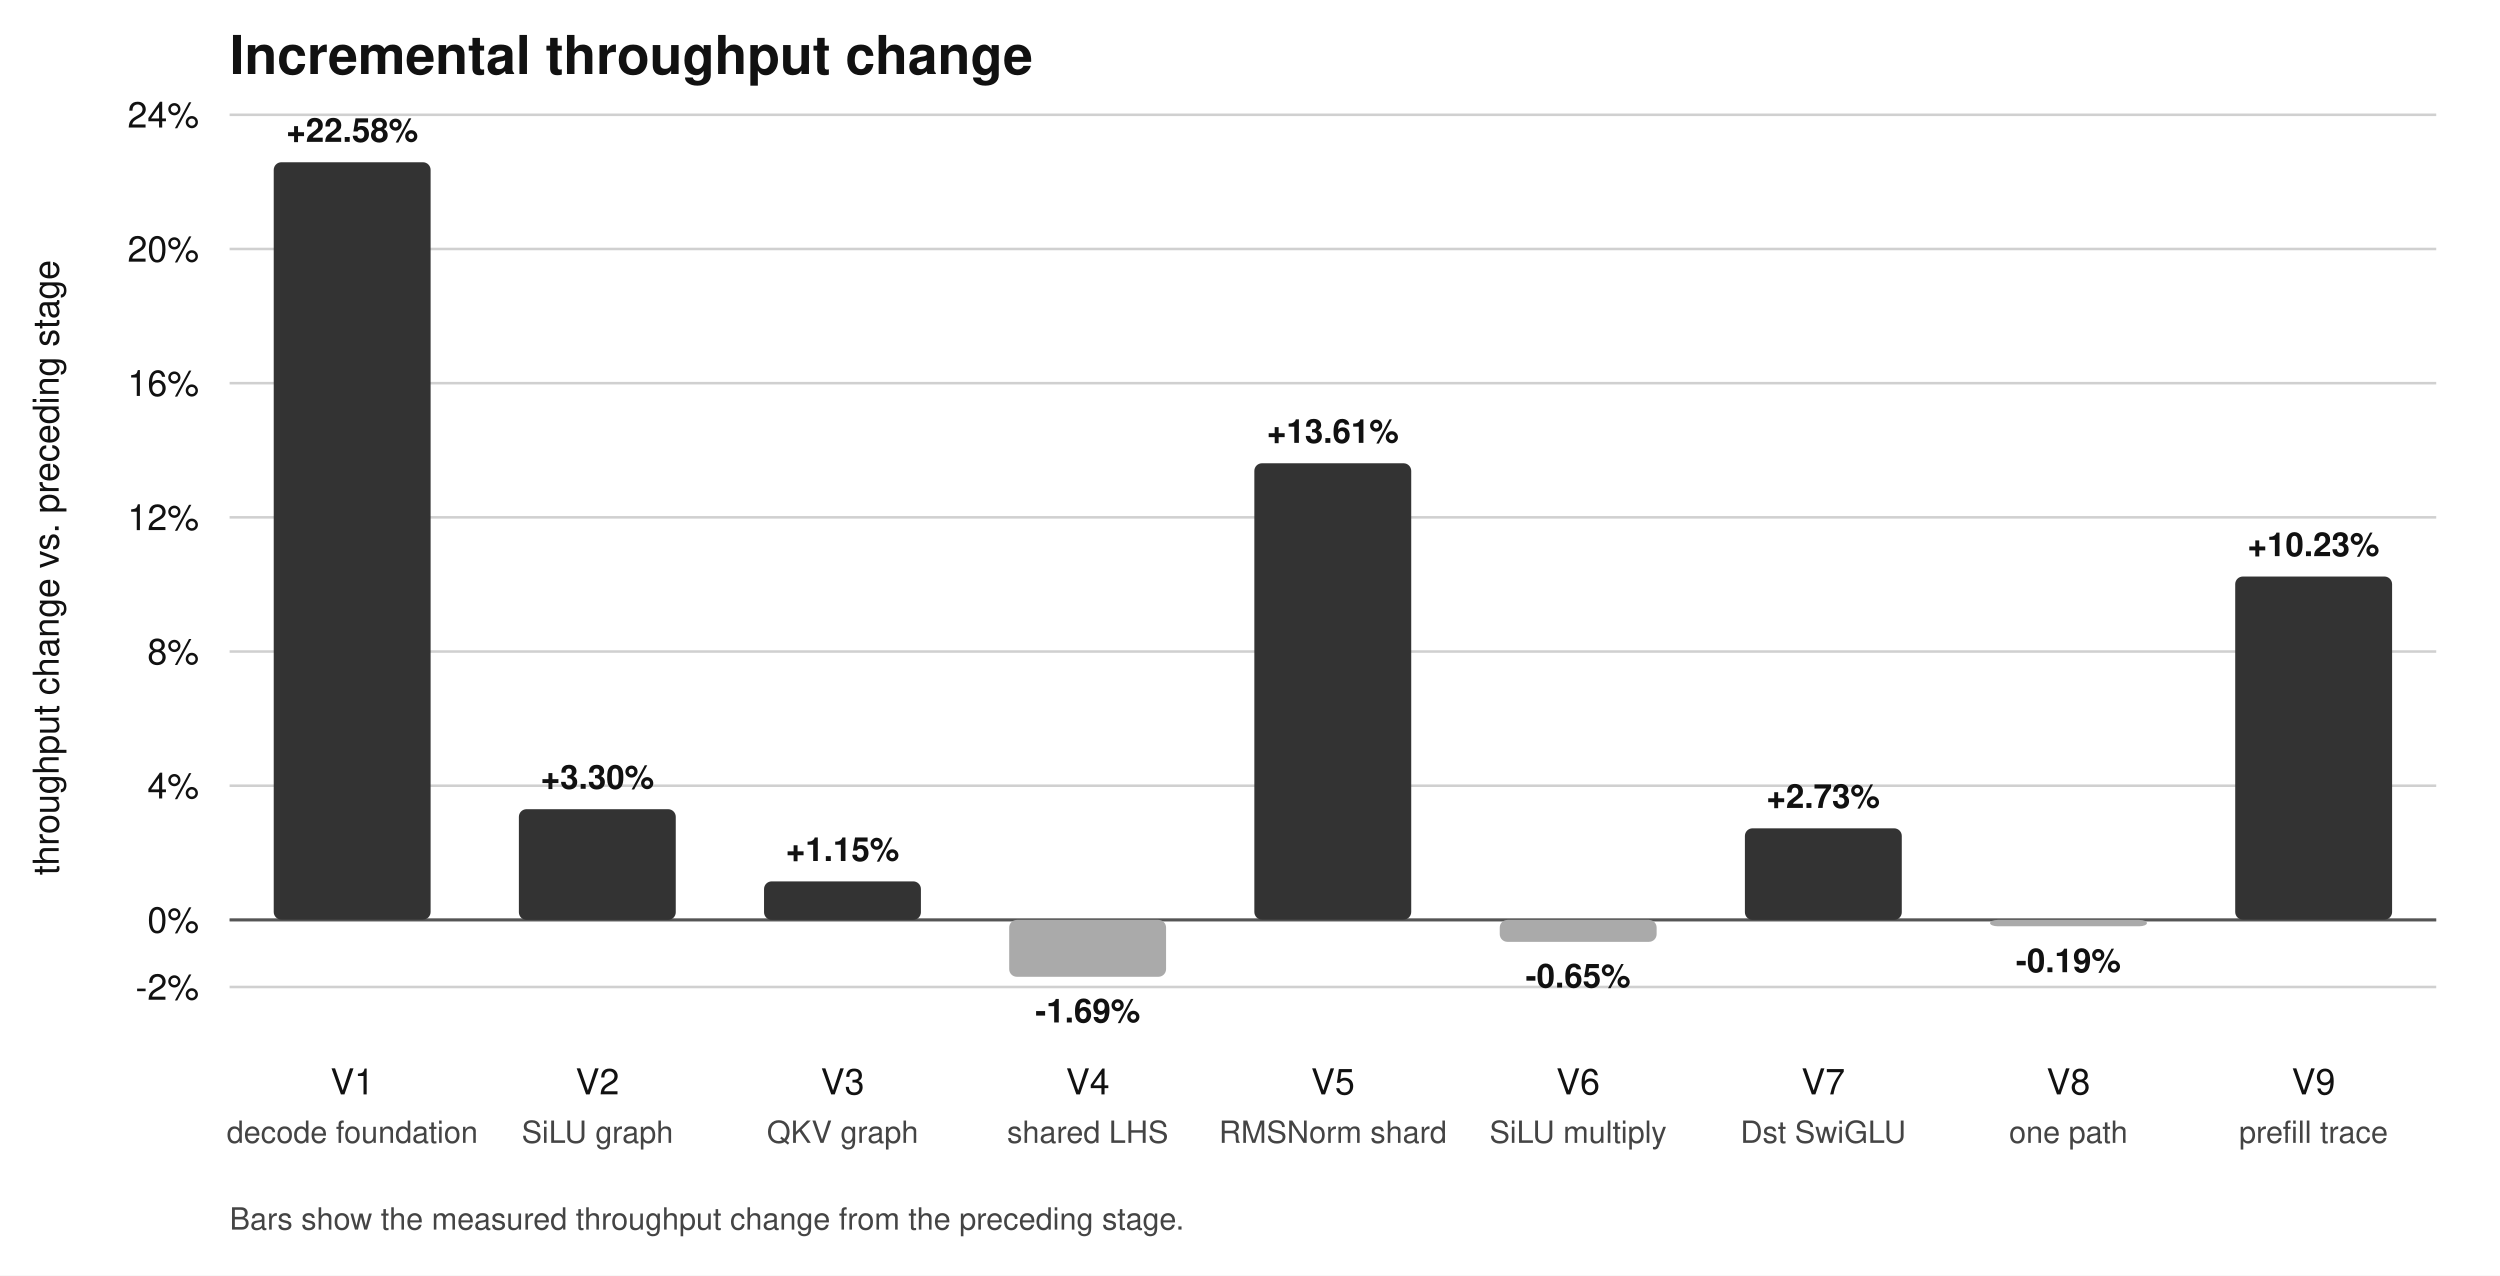
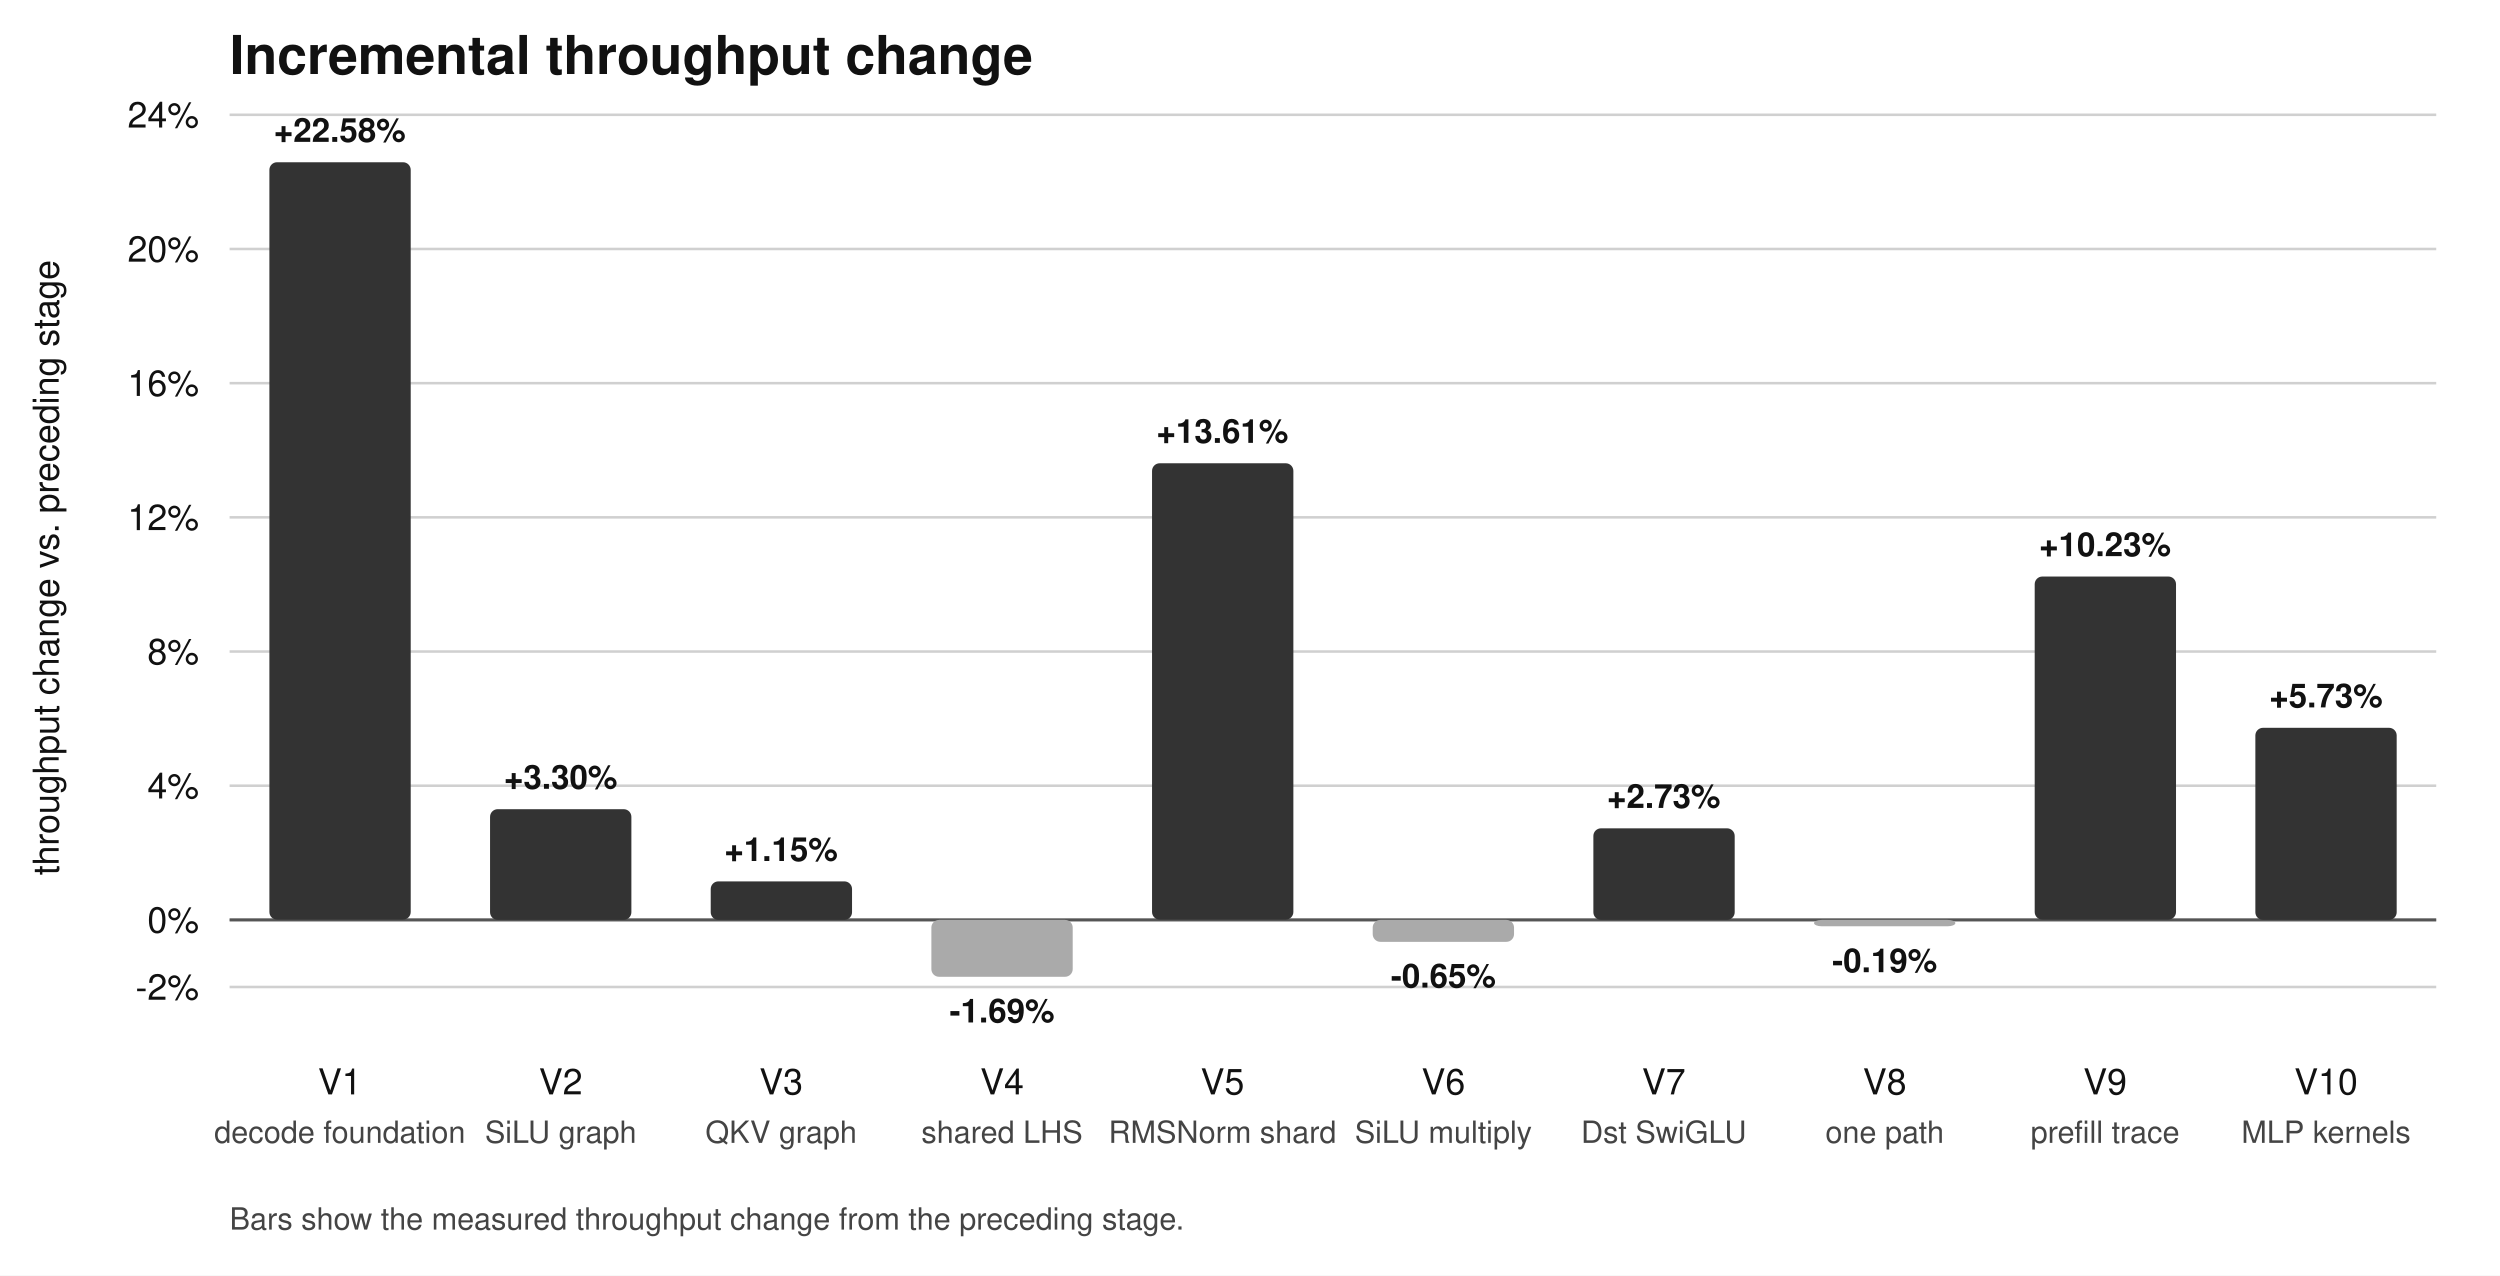
<svg xmlns="http://www.w3.org/2000/svg" width="980" height="500" viewBox="0 0 980 500">
  <rect width="100%" height="100%" fill="#ffffff" />
  <style>text{font-family:Helvetica,Arial,sans-serif;fill:#111}.axis{stroke:#555;stroke-width:1.2}.grid{stroke:#d0d0d0;stroke-width:1}.pos{fill:#333}.neg{fill:#aaa}.label{font-size:14px}.small{font-size:12px;fill:#444}.value{font-size:13px;font-weight:700}.title{font-size:21px;font-weight:700}</style>
  <text x="90" y="29" class="title">Incremental throughput change</text>
  <line x1="90" y1="386.9" x2="955" y2="386.9" class="grid" />
  <text x="78" y="391.9" text-anchor="end" class="label">-2%</text>
  <line x1="90" y1="360.6" x2="955" y2="360.6" class="grid" />
  <text x="78" y="365.6" text-anchor="end" class="label">0%</text>
  <line x1="90" y1="308.0" x2="955" y2="308.0" class="grid" />
  <text x="78" y="313.0" text-anchor="end" class="label">4%</text>
  <line x1="90" y1="255.4" x2="955" y2="255.4" class="grid" />
  <text x="78" y="260.4" text-anchor="end" class="label">8%</text>
  <line x1="90" y1="202.8" x2="955" y2="202.8" class="grid" />
  <text x="78" y="207.8" text-anchor="end" class="label">12%</text>
  <line x1="90" y1="150.2" x2="955" y2="150.2" class="grid" />
  <text x="78" y="155.2" text-anchor="end" class="label">16%</text>
  <line x1="90" y1="97.6" x2="955" y2="97.6" class="grid" />
  <text x="78" y="102.6" text-anchor="end" class="label">20%</text>
  <line x1="90" y1="45.0" x2="955" y2="45.0" class="grid" />
  <text x="78" y="50.0" text-anchor="end" class="label">24%</text>
  <line x1="90" y1="360.6" x2="955" y2="360.6" class="axis" />
-   <rect x="107.3" y="63.6" width="61.5" height="296.9" rx="3" class="pos" />
-   <text x="138.1" y="55.6" text-anchor="middle" class="value">+22.58%</text>
-   <text x="138.1" y="429" text-anchor="middle" class="label">V1</text>
-   <text x="138.1" y="448" text-anchor="middle" class="small">decode foundation</text>
-   <rect x="203.4" y="317.2" width="61.5" height="43.4" rx="3" class="pos" />
-   <text x="234.2" y="309.2" text-anchor="middle" class="value">+3.30%</text>
-   <text x="234.2" y="429" text-anchor="middle" class="label">V2</text>
-   <text x="234.2" y="448" text-anchor="middle" class="small">SiLU graph</text>
-   <rect x="299.5" y="345.5" width="61.5" height="15.1" rx="3" class="pos" />
-   <text x="330.3" y="337.5" text-anchor="middle" class="value">+1.15%</text>
-   <text x="330.3" y="429" text-anchor="middle" class="label">V3</text>
-   <text x="330.3" y="448" text-anchor="middle" class="small">QKV graph</text>
-   <rect x="395.6" y="360.6" width="61.5" height="22.3" rx="3" class="neg" />
-   <text x="426.4" y="400.8" text-anchor="middle" class="value">-1.69%</text>
-   <text x="426.4" y="429" text-anchor="middle" class="label">V4</text>
-   <text x="426.4" y="448" text-anchor="middle" class="small">shared LHS</text>
-   <rect x="491.7" y="181.6" width="61.5" height="178.9" rx="3" class="pos" />
-   <text x="522.5" y="173.6" text-anchor="middle" class="value">+13.61%</text>
-   <text x="522.5" y="429" text-anchor="middle" class="label">V5</text>
-   <text x="522.5" y="448" text-anchor="middle" class="small">RMSNorm shard</text>
-   <rect x="587.9" y="360.6" width="61.5" height="8.6" rx="3" class="neg" />
-   <text x="618.6" y="387.1" text-anchor="middle" class="value">-0.65%</text>
-   <text x="618.6" y="429" text-anchor="middle" class="label">V6</text>
-   <text x="618.6" y="448" text-anchor="middle" class="small">SiLU multiply</text>
-   <rect x="684.0" y="324.7" width="61.5" height="35.9" rx="3" class="pos" />
-   <text x="714.7" y="316.7" text-anchor="middle" class="value">+2.73%</text>
-   <text x="714.7" y="429" text-anchor="middle" class="label">V7</text>
-   <text x="714.7" y="448" text-anchor="middle" class="small">Dst SwiGLU</text>
-   <rect x="780.1" y="360.6" width="61.5" height="2.5" rx="3" class="neg" />
-   <text x="810.8" y="381.1" text-anchor="middle" class="value">-0.19%</text>
-   <text x="810.8" y="429" text-anchor="middle" class="label">V8</text>
-   <text x="810.8" y="448" text-anchor="middle" class="small">one path</text>
-   <rect x="876.2" y="226.0" width="61.5" height="134.5" rx="3" class="pos" />
-   <text x="906.9" y="218.0" text-anchor="middle" class="value">+10.23%</text>
-   <text x="906.9" y="429" text-anchor="middle" class="label">V9</text>
-   <text x="906.9" y="448" text-anchor="middle" class="small">prefill trace</text>
+   <rect x="105.6" y="63.6" width="55.4" height="296.9" rx="3" class="pos" />
+   <text x="133.2" y="55.6" text-anchor="middle" class="value">+22.58%</text>
+   <text x="133.2" y="429" text-anchor="middle" class="label">V1</text>
+   <text x="133.2" y="448" text-anchor="middle" class="small">decode foundation</text>
+   <rect x="192.1" y="317.2" width="55.4" height="43.4" rx="3" class="pos" />
+   <text x="219.8" y="309.2" text-anchor="middle" class="value">+3.30%</text>
+   <text x="219.8" y="429" text-anchor="middle" class="label">V2</text>
+   <text x="219.8" y="448" text-anchor="middle" class="small">SiLU graph</text>
+   <rect x="278.6" y="345.5" width="55.4" height="15.1" rx="3" class="pos" />
+   <text x="306.2" y="337.5" text-anchor="middle" class="value">+1.15%</text>
+   <text x="306.2" y="429" text-anchor="middle" class="label">V3</text>
+   <text x="306.2" y="448" text-anchor="middle" class="small">QKV graph</text>
+   <rect x="365.1" y="360.6" width="55.4" height="22.3" rx="3" class="neg" />
+   <text x="392.8" y="400.8" text-anchor="middle" class="value">-1.69%</text>
+   <text x="392.8" y="429" text-anchor="middle" class="label">V4</text>
+   <text x="392.8" y="448" text-anchor="middle" class="small">shared LHS</text>
+   <rect x="451.6" y="181.6" width="55.4" height="178.9" rx="3" class="pos" />
+   <text x="479.2" y="173.6" text-anchor="middle" class="value">+13.61%</text>
+   <text x="479.2" y="429" text-anchor="middle" class="label">V5</text>
+   <text x="479.2" y="448" text-anchor="middle" class="small">RMSNorm shard</text>
+   <rect x="538.1" y="360.6" width="55.4" height="8.6" rx="3" class="neg" />
+   <text x="565.8" y="387.1" text-anchor="middle" class="value">-0.65%</text>
+   <text x="565.8" y="429" text-anchor="middle" class="label">V6</text>
+   <text x="565.8" y="448" text-anchor="middle" class="small">SiLU multiply</text>
+   <rect x="624.6" y="324.7" width="55.4" height="35.9" rx="3" class="pos" />
+   <text x="652.2" y="316.7" text-anchor="middle" class="value">+2.73%</text>
+   <text x="652.2" y="429" text-anchor="middle" class="label">V7</text>
+   <text x="652.2" y="448" text-anchor="middle" class="small">Dst SwiGLU</text>
+   <rect x="711.1" y="360.6" width="55.4" height="2.5" rx="3" class="neg" />
+   <text x="738.8" y="381.1" text-anchor="middle" class="value">-0.19%</text>
+   <text x="738.8" y="429" text-anchor="middle" class="label">V8</text>
+   <text x="738.8" y="448" text-anchor="middle" class="small">one path</text>
+   <rect x="797.6" y="226.0" width="55.4" height="134.5" rx="3" class="pos" />
+   <text x="825.2" y="218.0" text-anchor="middle" class="value">+10.23%</text>
+   <text x="825.2" y="429" text-anchor="middle" class="label">V9</text>
+   <text x="825.2" y="448" text-anchor="middle" class="small">prefill trace</text>
+   <rect x="884.1" y="285.3" width="55.4" height="75.3" rx="3" class="pos" />
+   <text x="911.8" y="277.3" text-anchor="middle" class="value">+5.73%</text>
+   <text x="911.8" y="429" text-anchor="middle" class="label">V10</text>
+   <text x="911.8" y="448" text-anchor="middle" class="small">MLP kernels</text>
  <text transform="translate(23 222.5) rotate(-90)" text-anchor="middle" class="label">throughput change vs. preceding stage</text>
  <text x="90" y="482" class="small">Bars show the measured throughput change from the preceding stage.</text>
</svg>
